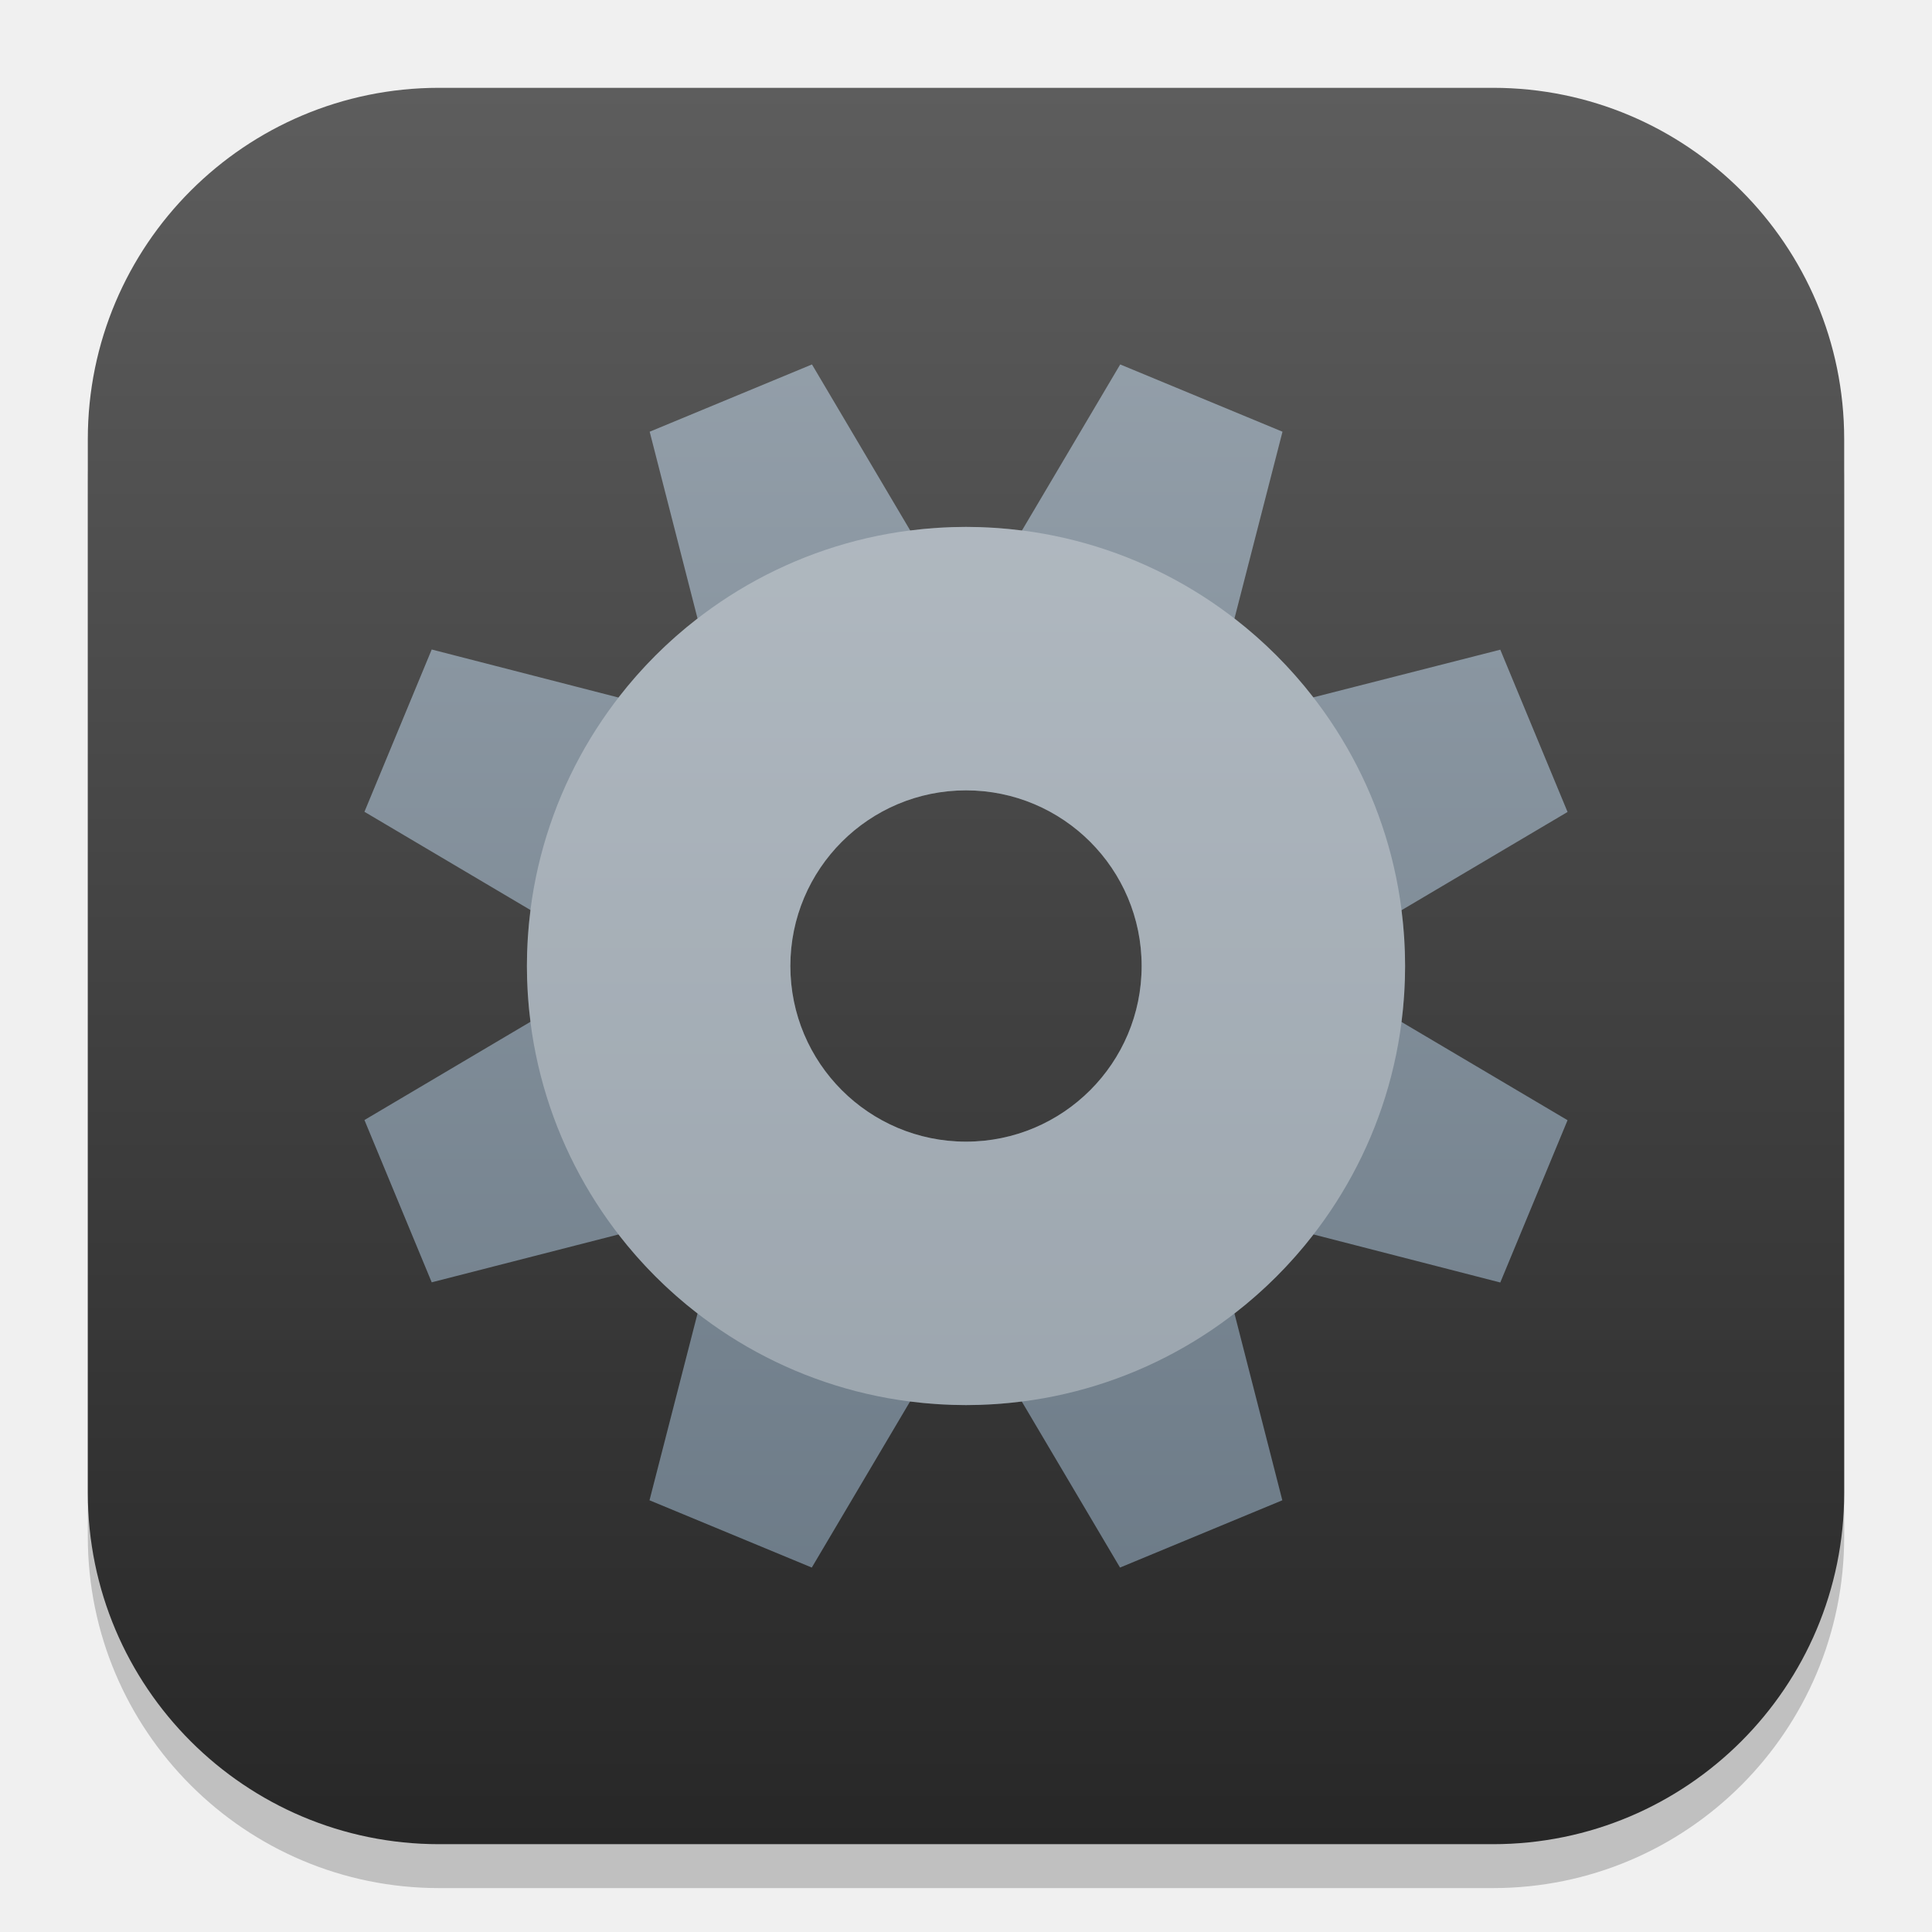
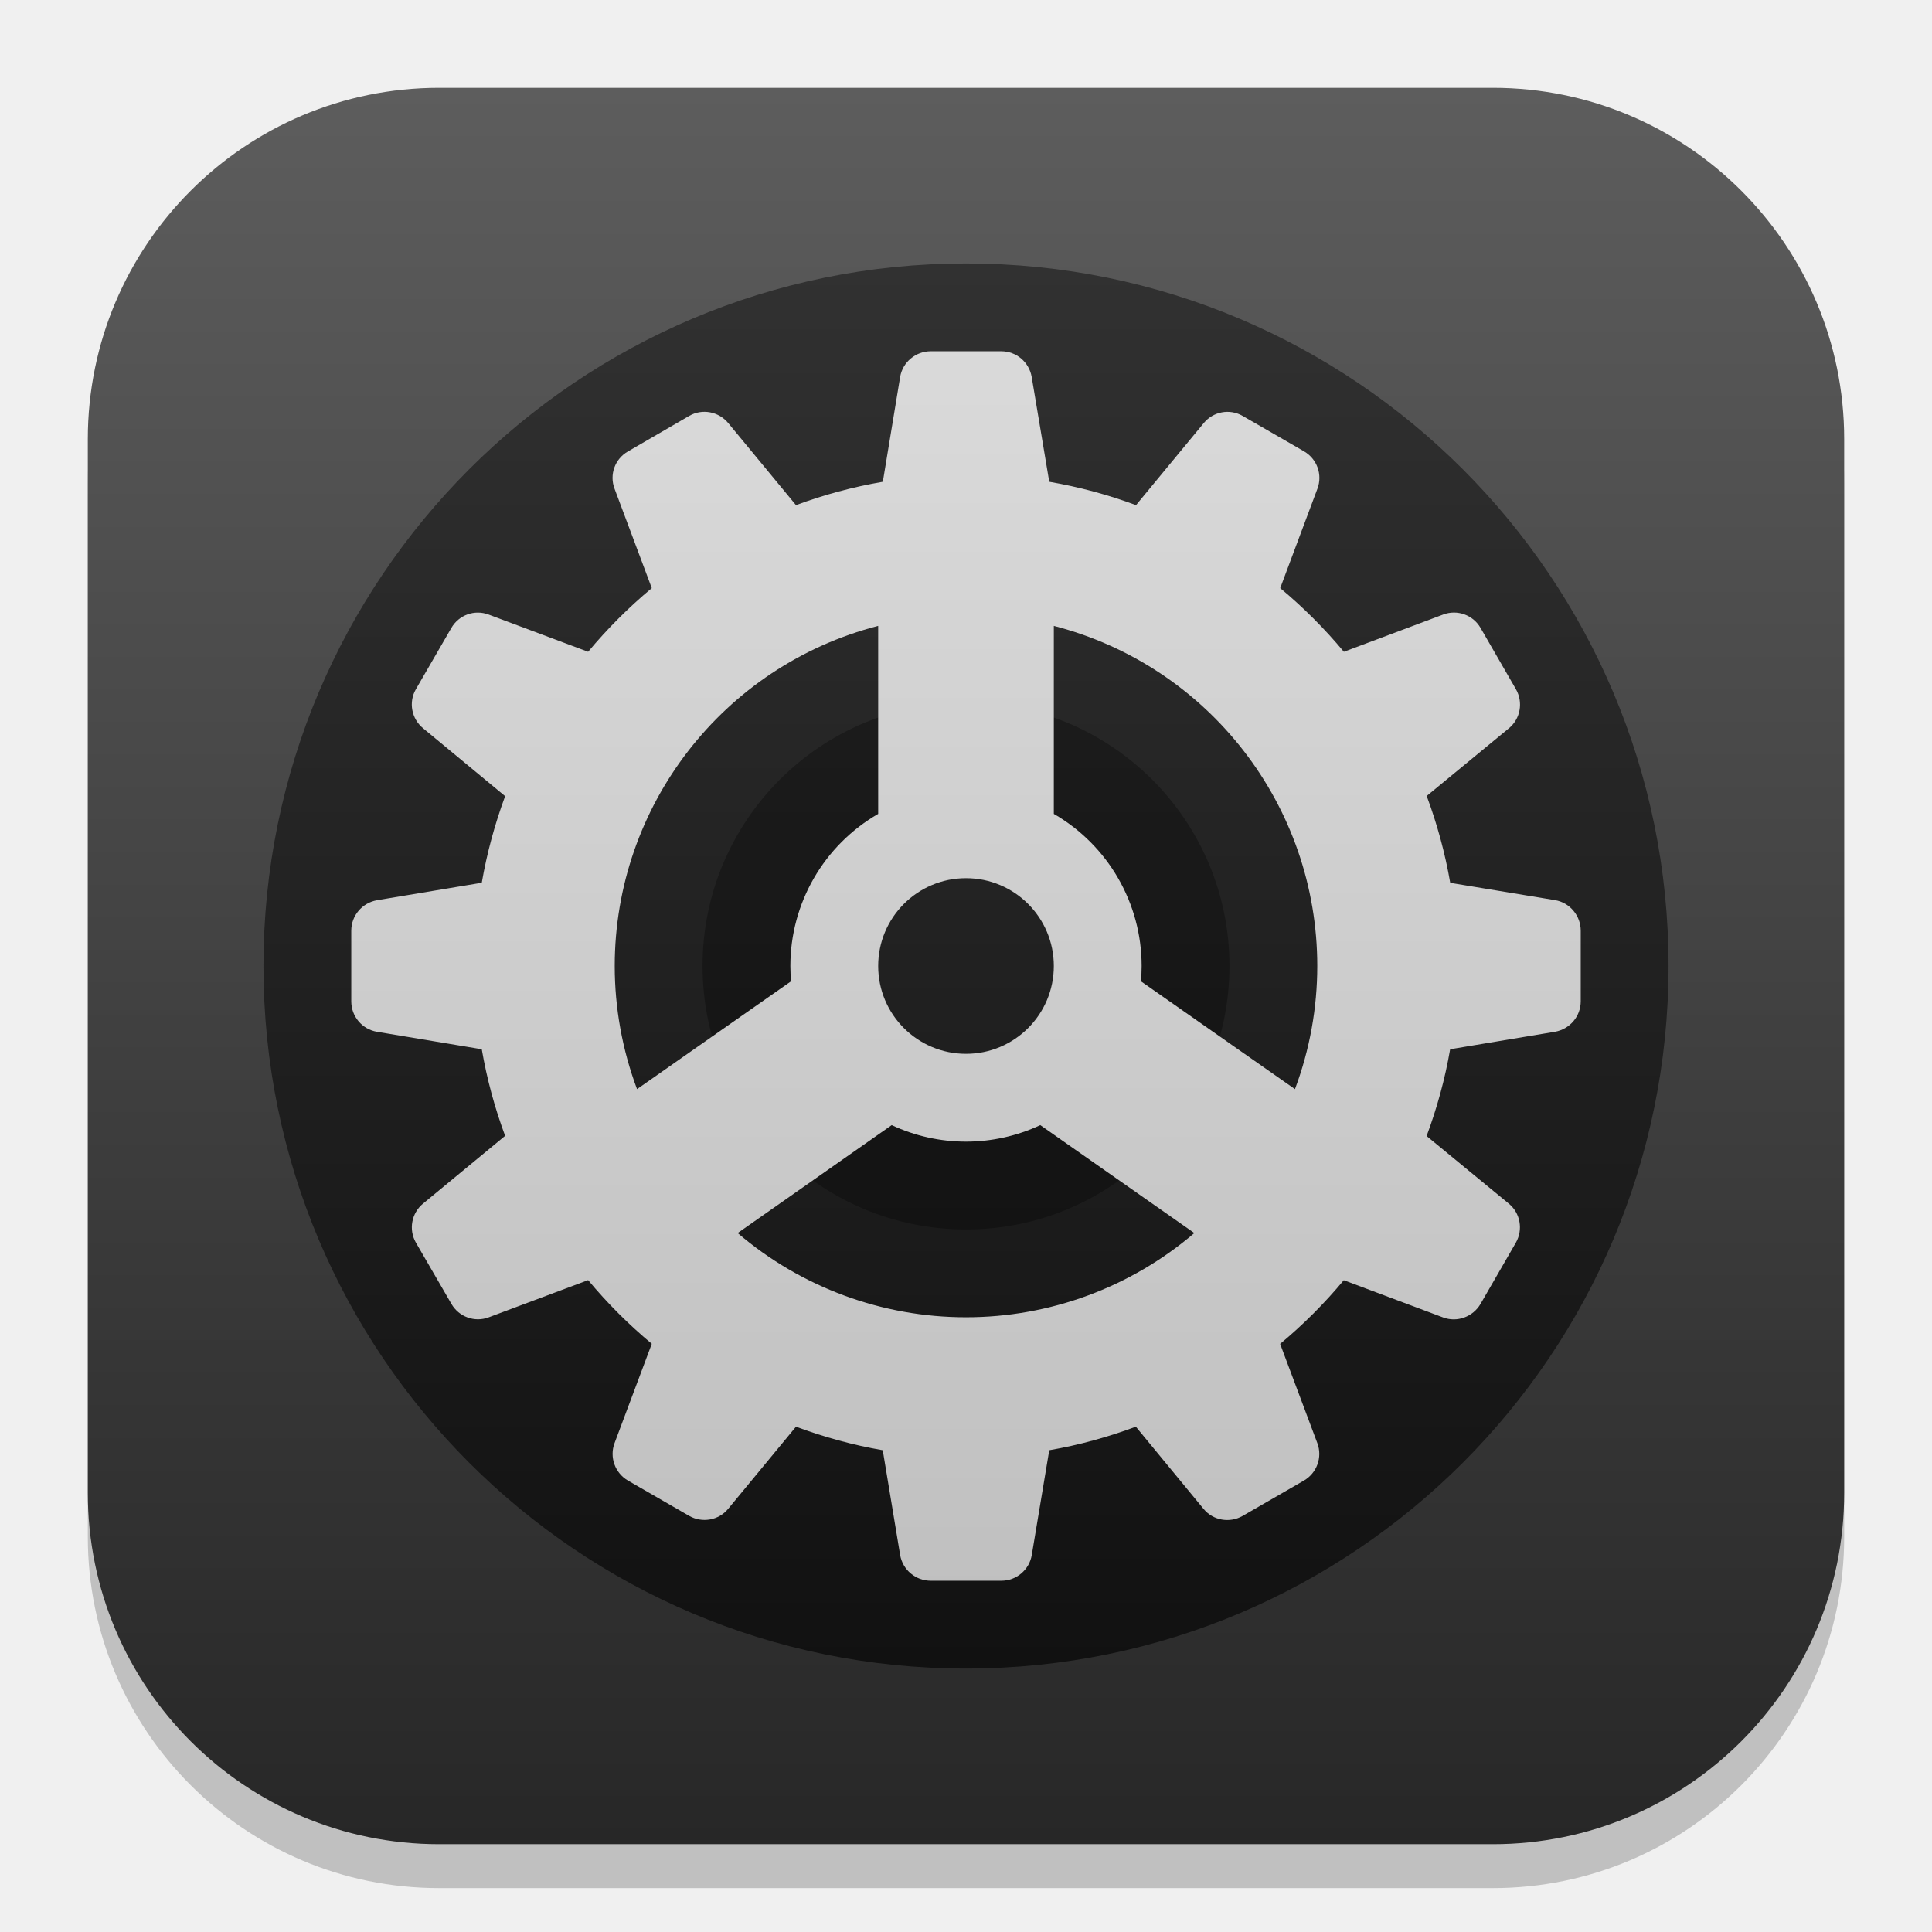
<svg xmlns="http://www.w3.org/2000/svg" xmlns:xlink="http://www.w3.org/1999/xlink" width="22" height="22" viewBox="0 0 22 22" version="1.1" id="svg1">
  <defs id="defs1">
-     <linearGradient xlink:href="#linearGradient2116" id="linearGradient2" x1="11" y1="21" x2="11" y2="1" gradientUnits="userSpaceOnUse" />
+     <linearGradient xlink:href="#linearGradient1" id="linearGradient2-0" x1="32" y1="62" x2="32" y2="2" gradientUnits="userSpaceOnUse" gradientTransform="matrix(0.3333333,0,0,0.3333333,0.3333336,0.3333326)" />
+     <linearGradient id="linearGradient1">
+       <stop style="stop-color:#0d0d0d;stop-opacity:1;" offset="0" id="stop1" />
+       <stop style="stop-color:#353535;stop-opacity:1;" offset="1" id="stop2" />
+     </linearGradient>
+     <linearGradient id="linearGradient6">
+       <stop style="stop-color:#bbbbbb;stop-opacity:1;" offset="0" id="stop5" />
+       <stop style="stop-color:#dfdfdf;stop-opacity:1;" offset="1" id="stop6" />
+     </linearGradient>
+     <linearGradient xlink:href="#linearGradient6" id="linearGradient5" x1="11" y1="21" x2="11" y2="1" gradientUnits="userSpaceOnUse" />
    <linearGradient xlink:href="#4852" id="linearGradient4" x1="16" y1="30" x2="16" y2="2" gradientUnits="userSpaceOnUse" gradientTransform="matrix(0.7142857,0,0,0.7142857,-0.4285714,-0.4285714)" />
    <linearGradient id="4852">
      <stop style="stop-color:#272727;stop-opacity:1;" offset="0" id="stop14555" />
      <stop style="stop-color:#5d5d5d;stop-opacity:1;" offset="1" id="stop14557" />
    </linearGradient>
-     <linearGradient id="linearGradient2116">
-       <stop style="stop-color:#657481;stop-opacity:1;" offset="0" id="stop2112" />
-       <stop style="stop-color:#9ba6b0;stop-opacity:1;" offset="1" id="stop2114" />
-     </linearGradient>
  </defs>
  <rect style="opacity:0.2;fill:#000000;stroke-width:1.75" id="rect1" width="20" height="20" x="1" y="1.5" ry="4" />
  <rect style="fill:url(#linearGradient4);stroke-width:0.714" id="rect2" width="20" height="20" x="1" y="1" ry="4" />
-   <path id="rect465" style="opacity:1;fill:url(#linearGradient2);stroke-linecap:round;stroke-linejoin:round" d="M 9.246 4.15 L 7.398 4.916 L 7.943 7.043 A 5 5 0 0 0 7.043 7.943 L 4.916 7.396 L 4.15 9.244 L 6.041 10.363 L 6.041 10.365 A 5 5 0 0 0 6 11 A 5 5 0 0 0 6.041 11.635 L 4.15 12.754 L 4.916 14.602 L 7.043 14.057 A 5 5 0 0 0 7.943 14.957 L 7.396 17.084 L 9.244 17.85 L 10.363 15.959 L 10.365 15.959 A 5 5 0 0 0 11 16 A 5 5 0 0 0 11.635 15.959 L 12.754 17.85 L 14.602 17.084 L 14.057 14.957 A 5 5 0 0 0 14.957 14.057 L 17.084 14.604 L 17.85 12.756 L 15.959 11.637 A 5 5 0 0 0 16 11 A 5 5 0 0 0 15.959 10.365 L 17.85 9.246 L 17.084 7.398 L 14.955 7.941 A 5 5 0 0 0 14.057 7.043 L 14.604 4.916 L 12.756 4.15 L 11.637 6.041 A 5 5 0 0 0 11.635 6.041 A 5 5 0 0 0 11 6 A 5 5 0 0 0 10.365 6.041 L 9.246 4.15 z M 11 9 A 2 2 0 0 1 13 11 A 2 2 0 0 1 11 13 A 2 2 0 0 1 9 11 A 2 2 0 0 1 11 9 z " />
-   <path id="path632" style="fill:#ffffff;stroke-linecap:round;stroke-linejoin:round;opacity:0.3" d="m 11,6 a 5,5 0 0 0 -5,5 5,5 0 0 0 5,5 5,5 0 0 0 5,-5 5,5 0 0 0 -5,-5 z m 0,3 a 2,2 0 0 1 2,2 2,2 0 0 1 -2,2 2,2 0 0 1 -2,-2 2,2 0 0 1 2,-2 z" />
+   <circle style="fill:url(#linearGradient2-0);fill-opacity:1;stroke-width:0.333" id="path1" cx="11" cy="11" r="8" />
+   <path id="path2" style="opacity:0.3;fill:#000000" d="m 11,8 a 3,3 0 0 0 -3,3 3,3 0 0 0 3,3 3,3 0 0 0 3,-3 3,3 0 0 0 -3,-3 z m 0,1.5 A 1.5,1.5 0 0 1 12.5,11 1.5,1.5 0 0 1 11,12.5 1.5,1.5 0 0 1 9.5,11 1.5,1.5 0 0 1 11,9.5 Z" />
+   <path id="path1-2" style="fill:url(#linearGradient5);stroke-width:0.7" d="M 10.598,4 C 10.427,4 10.278,4.124 10.25,4.293 L 10.053,5.486 C 9.712,5.545 9.381,5.634 9.064,5.752 L 8.293,4.818 C 8.184,4.686 7.996,4.65 7.848,4.736 L 7.15,5.141 c -0.148,0.085 -0.213,0.264 -0.152,0.424 L 7.422,6.697 C 7.159,6.916 6.916,7.159 6.697,7.422 L 5.564,6.998 c -0.16,-0.06 -0.338,0.004 -0.424,0.152 L 4.736,7.848 c -0.086,0.148 -0.05,0.337 0.082,0.445 L 5.752,9.066 c -0.117,0.317 -0.207,0.646 -0.266,0.986 l -1.193,0.199 C 4.124,10.281 4,10.426 4,10.598 v 0.805 c 0,0.171 0.124,0.318 0.293,0.346 l 1.193,0.199 c 0.059,0.341 0.148,0.669 0.266,0.986 l -0.934,0.771 c -0.132,0.108 -0.167,0.297 -0.082,0.445 l 0.404,0.697 c 0.085,0.148 0.264,0.214 0.424,0.154 l 1.133,-0.424 c 0.219,0.263 0.462,0.506 0.725,0.725 l -0.424,1.131 c -0.06,0.16 0.005,0.34 0.152,0.426 l 0.697,0.402 c 0.148,0.085 0.337,0.052 0.445,-0.08 L 9.064,16.246 c 0.317,0.118 0.647,0.209 0.988,0.268 L 10.25,17.707 C 10.279,17.876 10.426,18 10.598,18 h 0.805 c 0.171,0 0.318,-0.124 0.346,-0.293 l 0.199,-1.193 c 0.341,-0.059 0.669,-0.15 0.986,-0.268 l 0.771,0.936 c 0.108,0.132 0.297,0.165 0.445,0.08 l 0.697,-0.402 c 0.148,-0.085 0.214,-0.266 0.154,-0.426 l -0.424,-1.131 c 0.263,-0.219 0.506,-0.462 0.725,-0.725 l 1.131,0.424 c 0.16,0.06 0.34,-0.007 0.426,-0.154 l 0.402,-0.697 c 0.085,-0.148 0.052,-0.337 -0.08,-0.445 l -0.936,-0.77 c 0.118,-0.317 0.209,-0.647 0.268,-0.988 l 1.193,-0.199 C 17.876,11.719 18,11.574 18,11.402 V 10.598 C 18,10.427 17.876,10.278 17.707,10.25 L 16.514,10.053 C 16.455,9.712 16.364,9.381 16.246,9.064 l 0.936,-0.771 c 0.132,-0.108 0.165,-0.297 0.08,-0.445 L 16.859,7.15 c -0.085,-0.148 -0.266,-0.213 -0.426,-0.152 L 15.303,7.422 C 15.084,7.159 14.841,6.916 14.578,6.697 l 0.424,-1.133 c 0.06,-0.16 -0.005,-0.338 -0.152,-0.424 L 14.15,4.736 c -0.148,-0.085 -0.335,-0.05 -0.443,0.082 l -0.771,0.934 c -0.317,-0.118 -0.647,-0.207 -0.988,-0.266 L 11.748,4.293 C 11.719,4.124 11.574,4 11.402,4 Z M 10,7.127 V 9.268 A 2,2 0 0 0 9,11 2,2 0 0 0 9.008,11.174 L 7.254,12.402 A 4,4 0 0 1 7,11 4,4 0 0 1 10,7.127 Z m 2,0 A 4,4 0 0 1 15,11 4,4 0 0 1 14.746,12.402 L 12.992,11.174 A 2,2 0 0 0 13,11 2,2 0 0 0 12,9.268 Z M 11,10 a 1,1 0 0 1 1,1 1,1 0 0 1 -1,1 1,1 0 0 1 -1,-1 1,1 0 0 1 1,-1 z m -0.846,2.812 A 2,2 0 0 0 11,13 2,2 0 0 0 11.846,12.812 l 1.754,1.229 A 4,4 0 0 1 11,15 4,4 0 0 1 8.4,14.041 Z" />
</svg>
